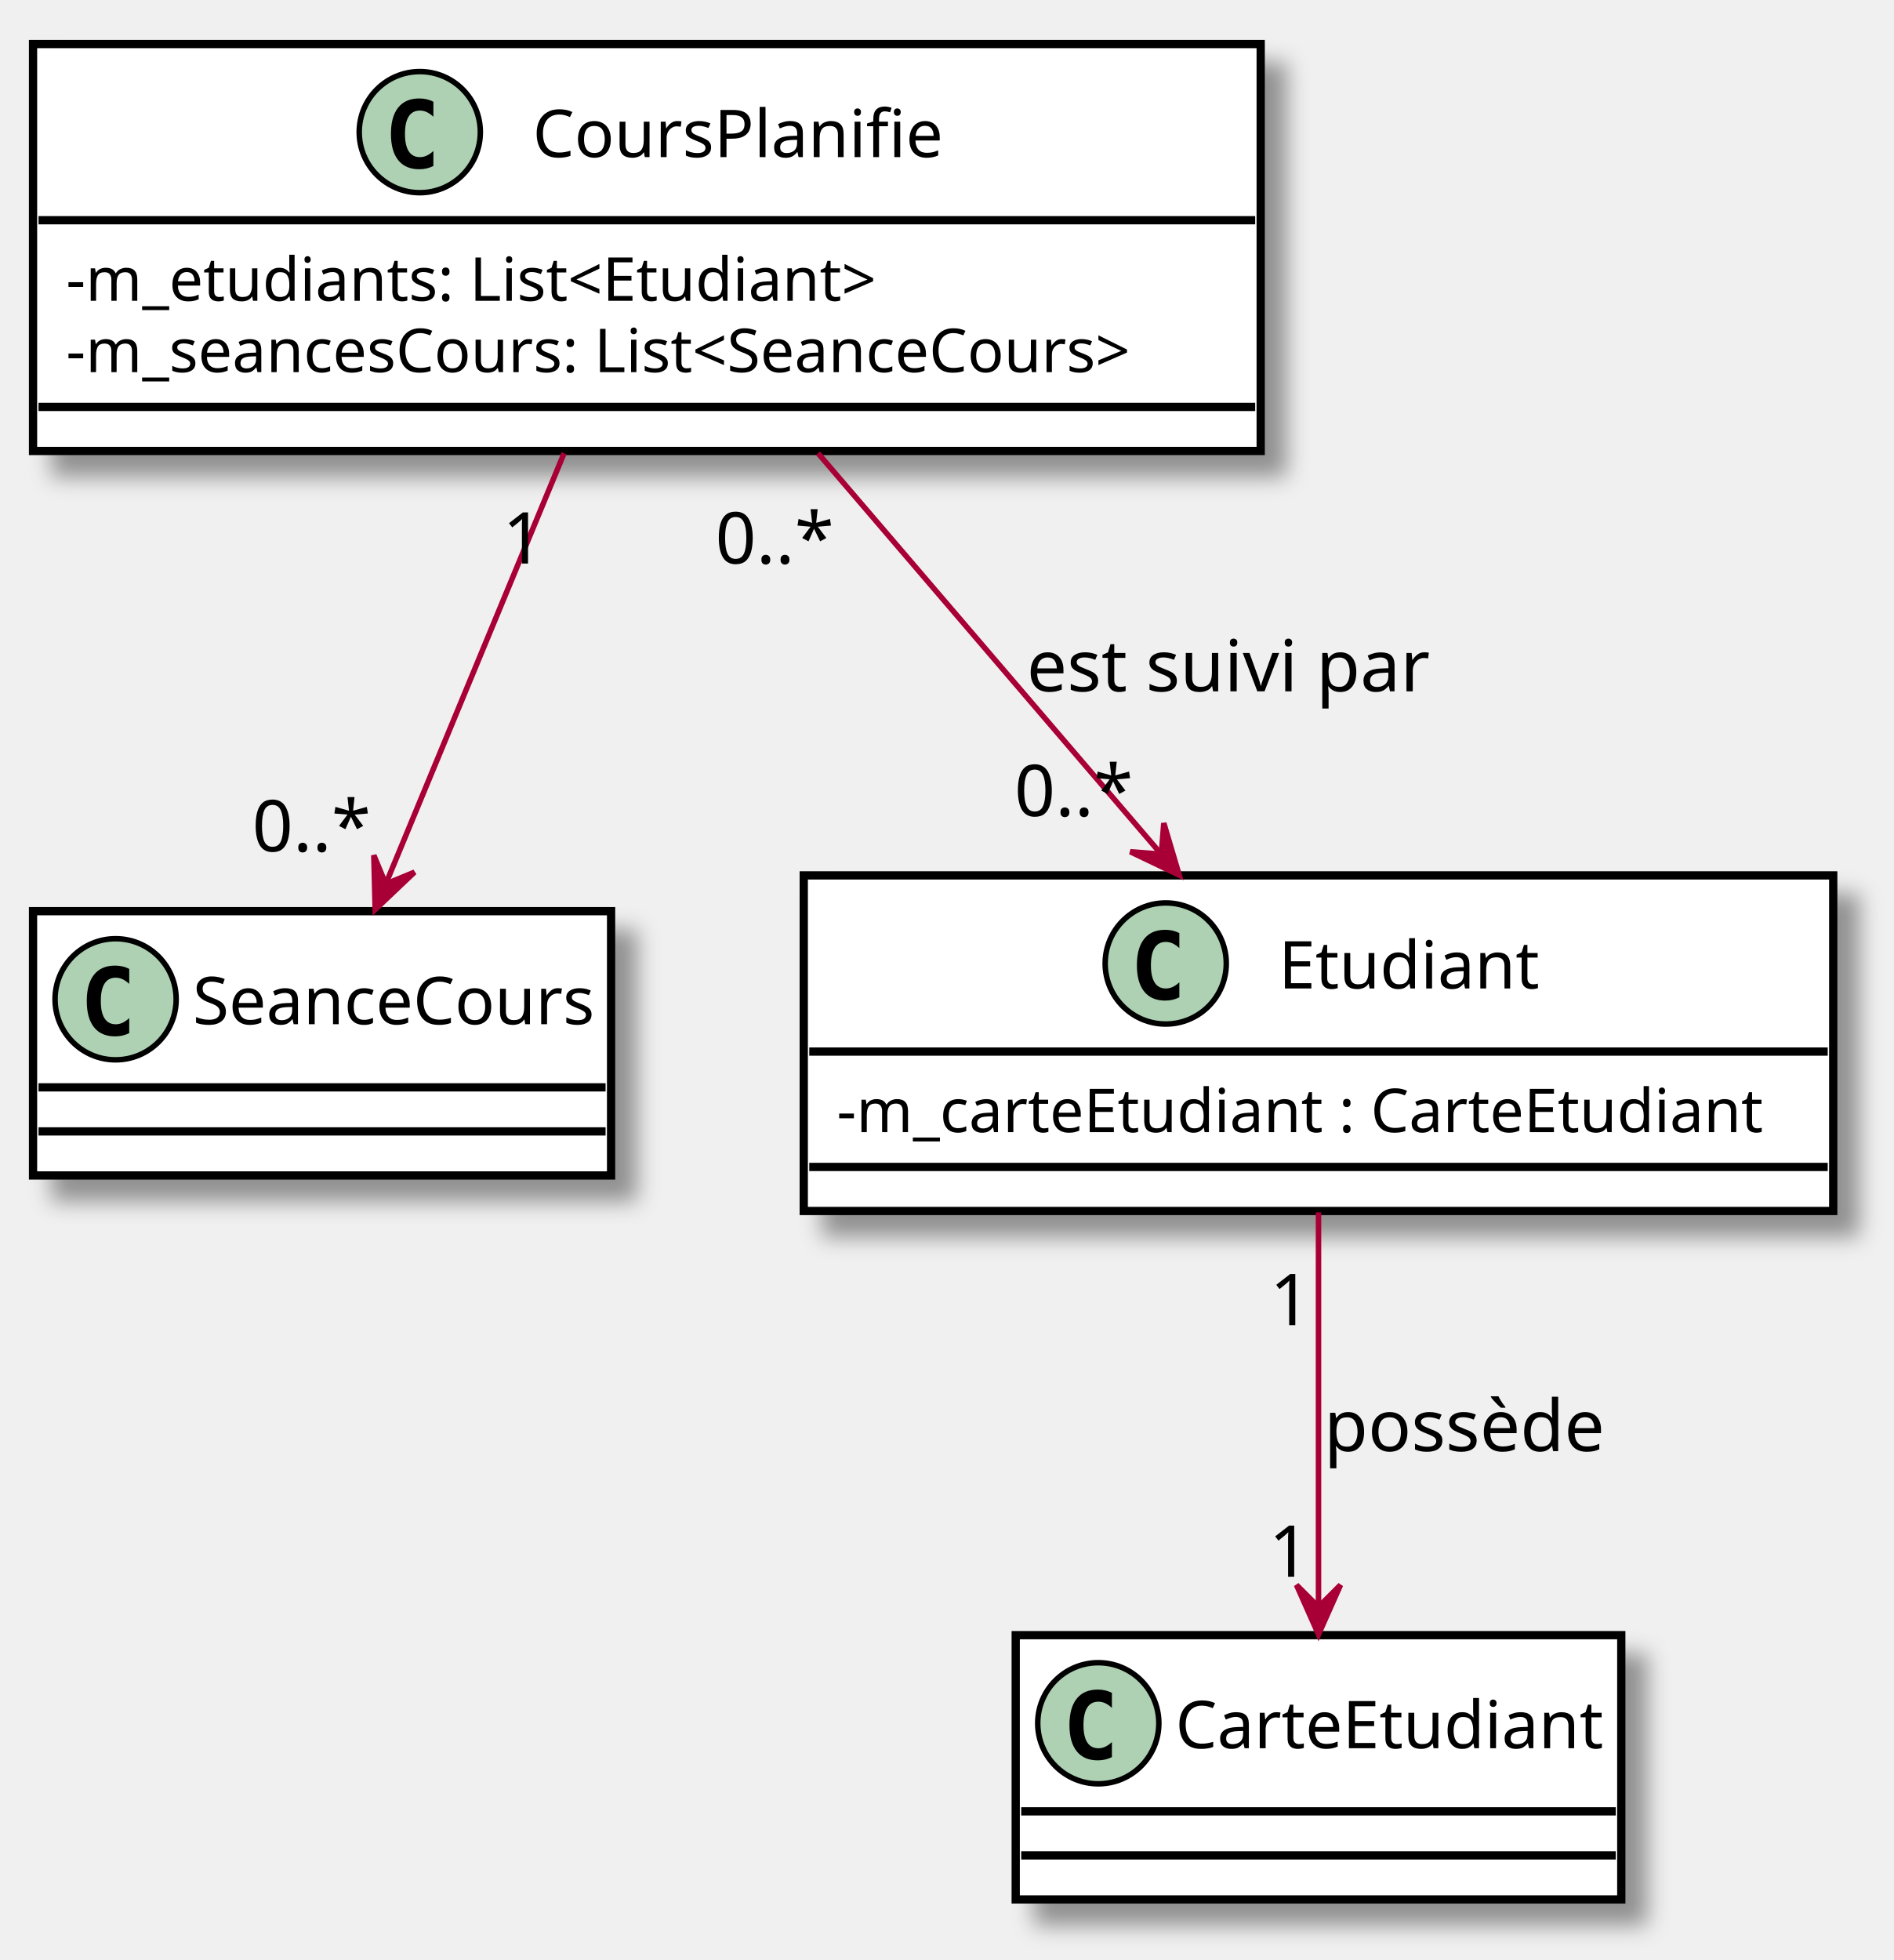
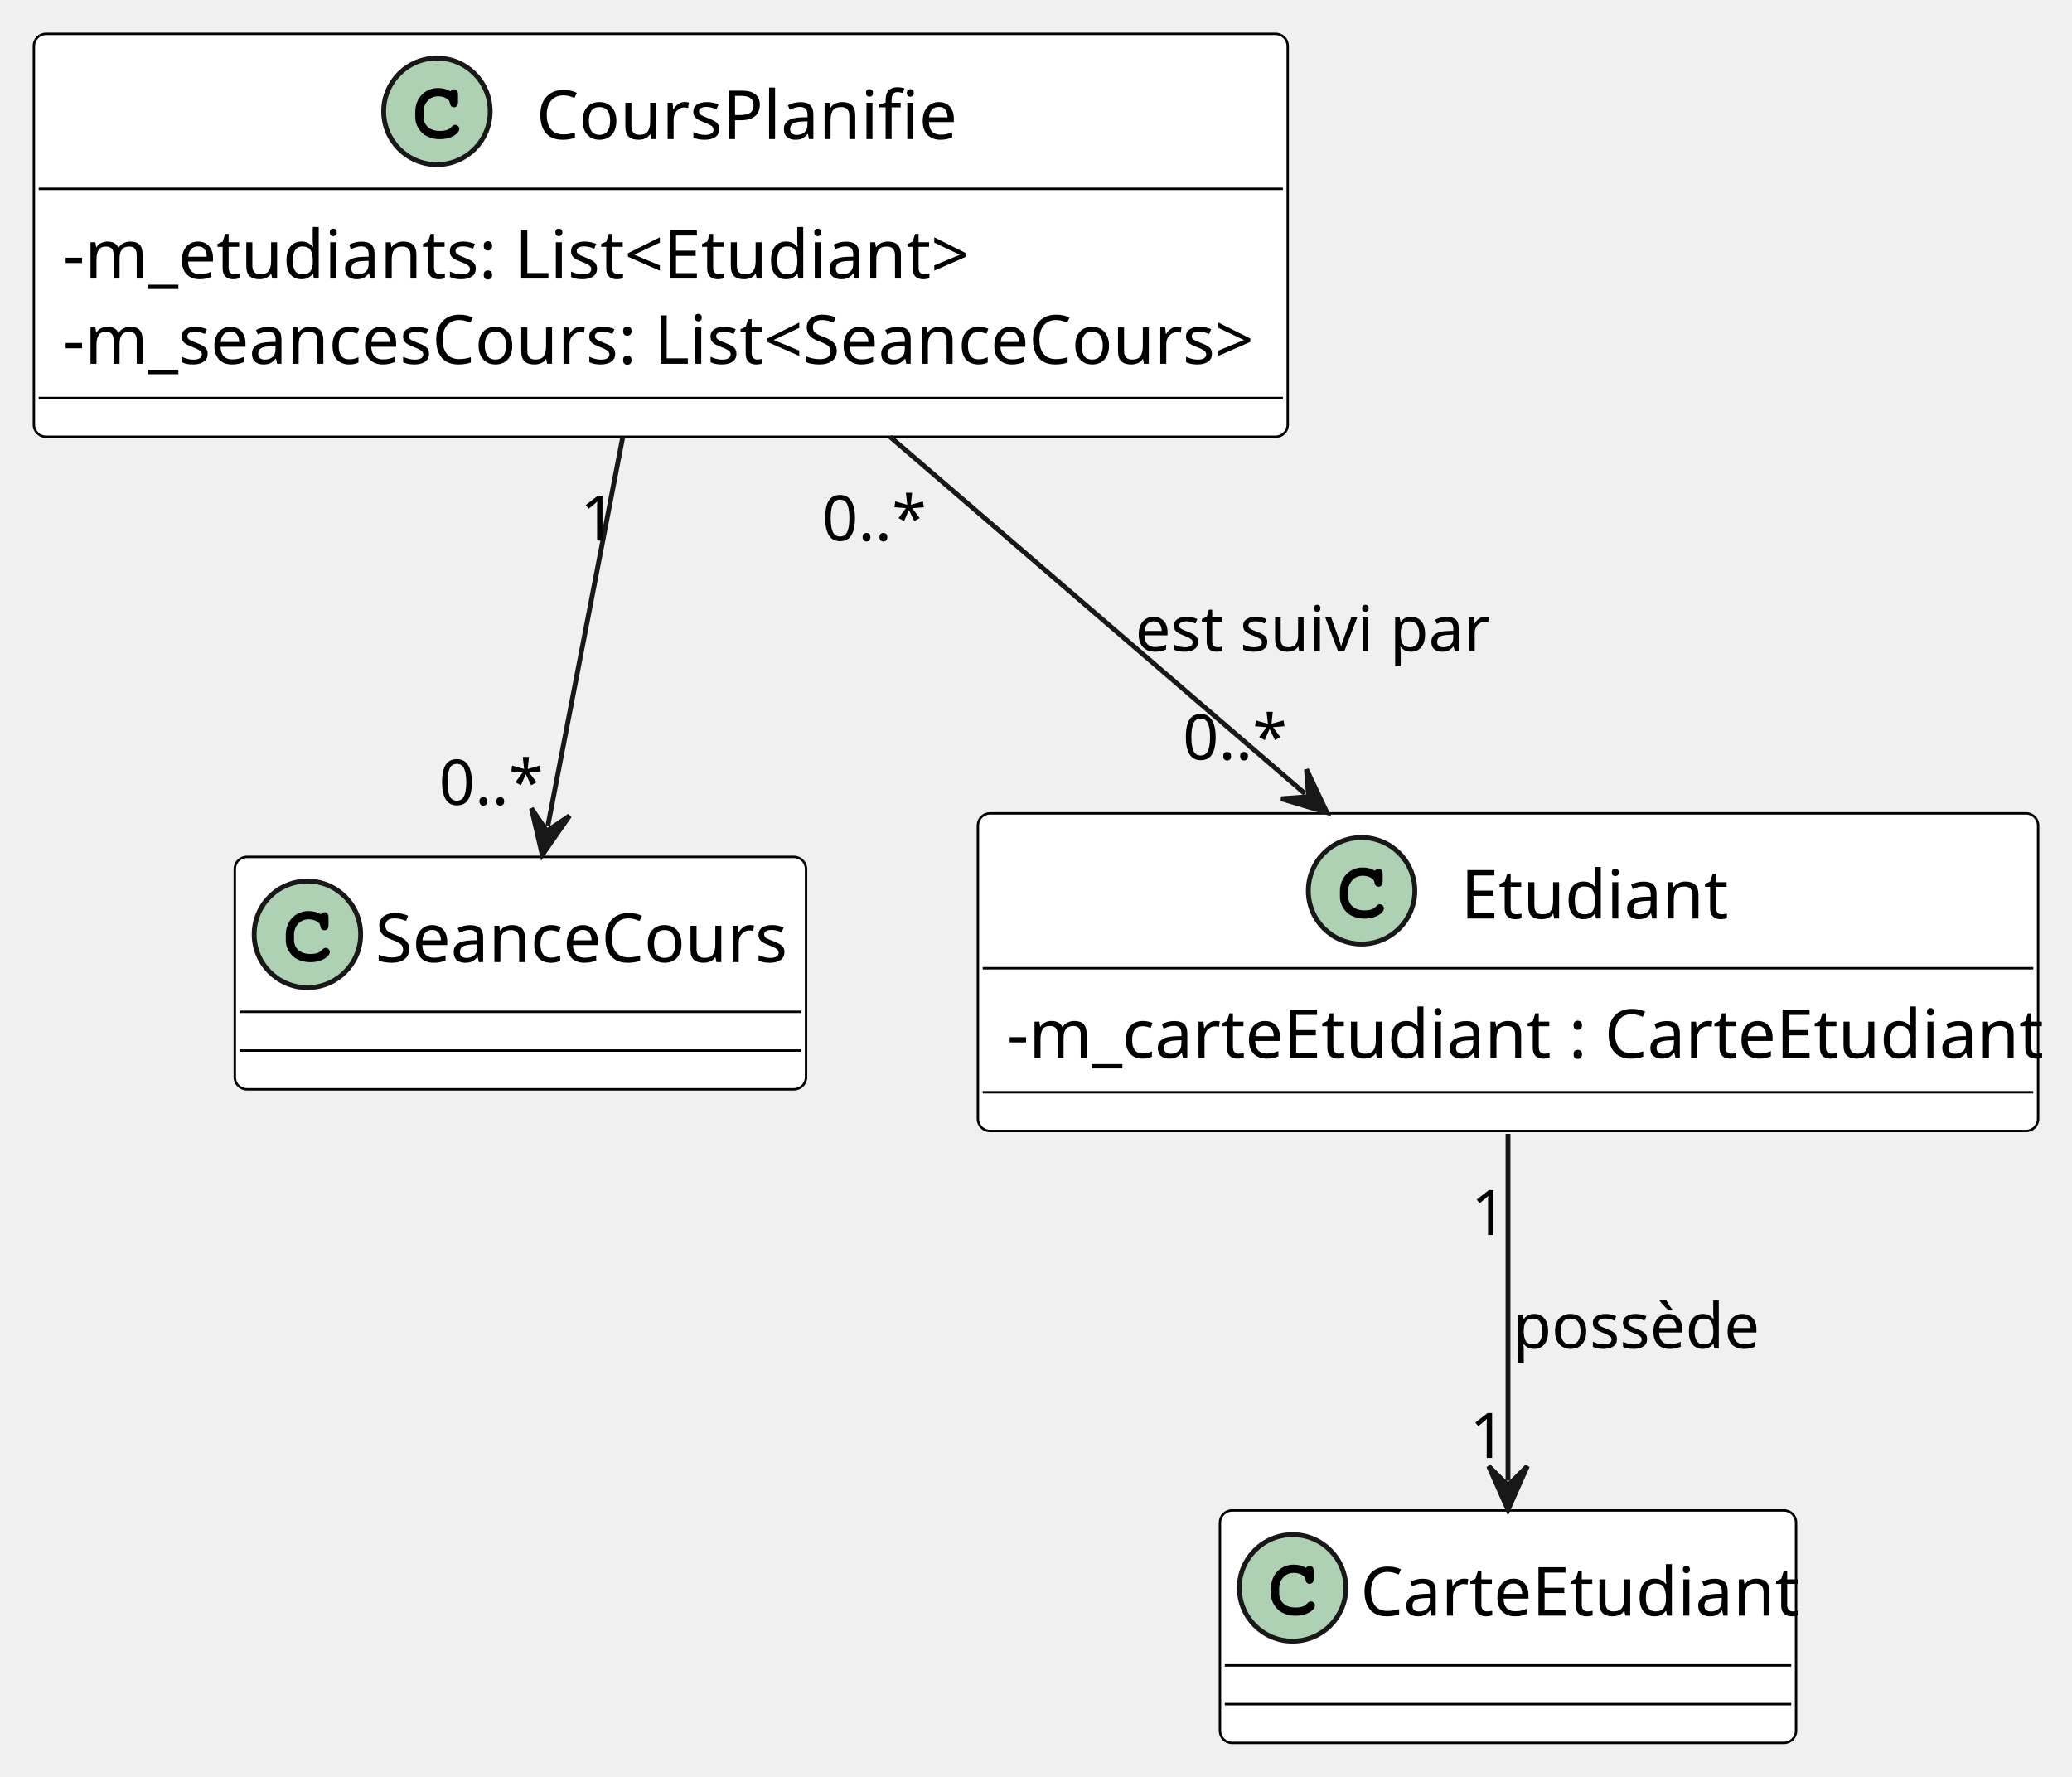
- <svg xmlns="http://www.w3.org/2000/svg" contentScriptType="application/ecmascript" contentStyleType="text/css" height="356px" preserveAspectRatio="none" style="width:344px;height:356px;" version="1.1" viewBox="0 0 344 356" width="344px" zoomAndPan="magnify">
-   <defs>
-     <filter height="300%" id="fqy5e1x8ml7se" width="300%" x="-1" y="-1">
-       <feGaussianBlur result="blurOut" stdDeviation="2.0" />
-       <feColorMatrix in="blurOut" result="blurOut2" type="matrix" values="0 0 0 0 0 0 0 0 0 0 0 0 0 0 0 0 0 0 .4 0" />
-       <feOffset dx="4.0" dy="4.0" in="blurOut2" result="blurOut3" />
-       <feBlend in="SourceGraphic" in2="blurOut3" mode="normal" />
-     </filter>
-   </defs>
+ <svg xmlns="http://www.w3.org/2000/svg" contentStyleType="text/css" height="367px" preserveAspectRatio="none" style="width:428px;height:367px;background:#FFFFFF;" version="1.1" viewBox="0 0 428 367" width="428px" zoomAndPan="magnify">
+   <defs />
  <g>
-     <rect fill="#FFFFFF" filter="url(#fqy5e1x8ml7se)" height="73.91" id="CoursPlanifie" style="stroke: #000000; stroke-width: 1.5;" width="223" x="6" y="8" />
-     <ellipse cx="76.25" cy="24" fill="#ADD1B2" rx="11" ry="11" style="stroke: #000000; stroke-width: 1.0;" />
-     <path d="M78.723,30.143 Q78.142,30.442 77.503,30.591 Q76.864,30.741 76.158,30.741 Q73.651,30.741 72.332,29.089 Q71.012,27.437 71.012,24.316 Q71.012,21.186 72.332,19.535 Q73.651,17.883 76.158,17.883 Q76.864,17.883 77.511,18.032 Q78.159,18.182 78.723,18.48 L78.723,21.203 Q78.092,20.622 77.499,20.352 Q76.905,20.082 76.274,20.082 Q74.93,20.082 74.245,21.149 Q73.56,22.216 73.56,24.316 Q73.56,26.408 74.245,27.474 Q74.93,28.541 76.274,28.541 Q76.905,28.541 77.499,28.271 Q78.092,28.002 78.723,27.42 Z " />
-     <text fill="#000000" font-family="sans-serif" font-size="12" lengthAdjust="spacingAndGlyphs" textLength="74" x="96.75" y="28.535">CoursPlanifie</text>
-     <line style="stroke: #000000; stroke-width: 1.5;" x1="7" x2="228" y1="40" y2="40" />
-     <text fill="#000000" font-family="sans-serif" font-size="11" lengthAdjust="spacingAndGlyphs" textLength="159" x="12" y="54.635">-m_etudiants: List&lt;Etudiant&gt;</text>
-     <text fill="#000000" font-family="sans-serif" font-size="11" lengthAdjust="spacingAndGlyphs" textLength="211" x="12" y="67.59">-m_seancesCours: List&lt;SeanceCours&gt;</text>
-     <line style="stroke: #000000; stroke-width: 1.5;" x1="7" x2="228" y1="73.91" y2="73.91" />
-     <rect fill="#FFFFFF" filter="url(#fqy5e1x8ml7se)" height="48" id="SeanceCours" style="stroke: #000000; stroke-width: 1.5;" width="105" x="6" y="165.5" />
-     <ellipse cx="21" cy="181.5" fill="#ADD1B2" rx="11" ry="11" style="stroke: #000000; stroke-width: 1.0;" />
-     <path d="M23.473,187.643 Q22.892,187.942 22.253,188.091 Q21.614,188.241 20.908,188.241 Q18.401,188.241 17.081,186.589 Q15.762,184.937 15.762,181.816 Q15.762,178.686 17.081,177.035 Q18.401,175.383 20.908,175.383 Q21.614,175.383 22.261,175.532 Q22.909,175.682 23.473,175.981 L23.473,178.703 Q22.842,178.122 22.249,177.852 Q21.655,177.583 21.024,177.583 Q19.68,177.583 18.995,178.649 Q18.31,179.716 18.31,181.816 Q18.31,183.908 18.995,184.974 Q19.68,186.041 21.024,186.041 Q21.655,186.041 22.249,185.771 Q22.842,185.501 23.473,184.92 Z " />
-     <text fill="#000000" font-family="sans-serif" font-size="12" lengthAdjust="spacingAndGlyphs" textLength="73" x="35" y="186.035">SeanceCours</text>
-     <line style="stroke: #000000; stroke-width: 1.5;" x1="7" x2="110" y1="197.5" y2="197.5" />
-     <line style="stroke: #000000; stroke-width: 1.5;" x1="7" x2="110" y1="205.5" y2="205.5" />
-     <rect fill="#FFFFFF" filter="url(#fqy5e1x8ml7se)" height="60.955" id="Etudiant" style="stroke: #000000; stroke-width: 1.5;" width="187" x="146" y="159" />
-     <ellipse cx="211.75" cy="175" fill="#ADD1B2" rx="11" ry="11" style="stroke: #000000; stroke-width: 1.0;" />
-     <path d="M214.223,181.143 Q213.642,181.442 213.003,181.591 Q212.364,181.741 211.658,181.741 Q209.151,181.741 207.832,180.089 Q206.512,178.437 206.512,175.316 Q206.512,172.186 207.832,170.535 Q209.151,168.883 211.658,168.883 Q212.364,168.883 213.011,169.032 Q213.659,169.182 214.223,169.481 L214.223,172.203 Q213.592,171.622 212.999,171.352 Q212.405,171.083 211.774,171.083 Q210.43,171.083 209.745,172.149 Q209.06,173.216 209.06,175.316 Q209.06,177.408 209.745,178.474 Q210.43,179.541 211.774,179.541 Q212.405,179.541 212.999,179.271 Q213.592,179.001 214.223,178.42 Z " />
-     <text fill="#000000" font-family="sans-serif" font-size="12" lengthAdjust="spacingAndGlyphs" textLength="47" x="232.25" y="179.535">Etudiant</text>
-     <line style="stroke: #000000; stroke-width: 1.5;" x1="147" x2="332" y1="191" y2="191" />
-     <text fill="#000000" font-family="sans-serif" font-size="11" lengthAdjust="spacingAndGlyphs" textLength="175" x="152" y="205.635">-m_carteEtudiant : CarteEtudiant</text>
-     <line style="stroke: #000000; stroke-width: 1.5;" x1="147" x2="332" y1="211.955" y2="211.955" />
-     <rect fill="#FFFFFF" filter="url(#fqy5e1x8ml7se)" height="48" id="CarteEtudiant" style="stroke: #000000; stroke-width: 1.5;" width="110" x="184.5" y="297" />
-     <ellipse cx="199.5" cy="313" fill="#ADD1B2" rx="11" ry="11" style="stroke: #000000; stroke-width: 1.0;" />
-     <path d="M201.973,319.143 Q201.392,319.442 200.753,319.591 Q200.114,319.741 199.408,319.741 Q196.901,319.741 195.582,318.089 Q194.262,316.437 194.262,313.316 Q194.262,310.187 195.582,308.535 Q196.901,306.883 199.408,306.883 Q200.114,306.883 200.761,307.032 Q201.409,307.182 201.973,307.481 L201.973,310.203 Q201.342,309.622 200.749,309.352 Q200.155,309.082 199.524,309.082 Q198.18,309.082 197.495,310.149 Q196.81,311.216 196.81,313.316 Q196.81,315.408 197.495,316.474 Q198.18,317.541 199.524,317.541 Q200.155,317.541 200.749,317.271 Q201.342,317.002 201.973,316.42 Z " />
-     <text fill="#000000" font-family="sans-serif" font-size="12" lengthAdjust="spacingAndGlyphs" textLength="78" x="213.5" y="317.535">CarteEtudiant</text>
-     <line style="stroke: #000000; stroke-width: 1.5;" x1="185.5" x2="293.5" y1="329" y2="329" />
-     <line style="stroke: #000000; stroke-width: 1.5;" x1="185.5" x2="293.5" y1="337" y2="337" />
-     <path d="M102.46,82.33 C92.39,106.65 79.33,138.2 70.07,160.56 " fill="none" id="CoursPlanifie-&gt;SeanceCours" style="stroke: #A80036; stroke-width: 1.0;" />
-     <polygon fill="#A80036" points="68.15,165.19,75.293,158.41,70.066,160.572,67.904,155.344,68.15,165.19" style="stroke: #A80036; stroke-width: 1.0;" />
-     <text fill="#000000" font-family="sans-serif" font-size="13" lengthAdjust="spacingAndGlyphs" textLength="8" x="91.306" y="102.356">1</text>
-     <text fill="#000000" font-family="sans-serif" font-size="13" lengthAdjust="spacingAndGlyphs" textLength="22" x="45.804" y="154.647">0..*</text>
-     <path d="M148.6,82.33 C167.74,104.68 192.1,133.14 210.78,154.96 " fill="none" id="CoursPlanifie-&gt;Etudiant" style="stroke: #A80036; stroke-width: 1.0;" />
-     <polygon fill="#A80036" points="214.2,158.95,211.4,149.507,210.954,155.147,205.315,154.701,214.2,158.95" style="stroke: #A80036; stroke-width: 1.0;" />
-     <text fill="#000000" font-family="sans-serif" font-size="13" lengthAdjust="spacingAndGlyphs" textLength="77" x="186.5" y="125.568">est suivi par</text>
-     <text fill="#000000" font-family="sans-serif" font-size="13" lengthAdjust="spacingAndGlyphs" textLength="22" x="129.929" y="102.356">0..*</text>
-     <text fill="#000000" font-family="sans-serif" font-size="13" lengthAdjust="spacingAndGlyphs" textLength="22" x="184.259" y="148.234">0..*</text>
-     <path d="M239.5,220.21 C239.5,241.69 239.5,270.53 239.5,291.68 " fill="none" id="Etudiant-&gt;CarteEtudiant" style="stroke: #A80036; stroke-width: 1.0;" />
-     <polygon fill="#A80036" points="239.5,296.88,243.5,287.88,239.5,291.88,235.5,287.88,239.5,296.88" style="stroke: #A80036; stroke-width: 1.0;" />
-     <text fill="#000000" font-family="sans-serif" font-size="13" lengthAdjust="spacingAndGlyphs" textLength="52" x="240.5" y="263.568">possède</text>
-     <text fill="#000000" font-family="sans-serif" font-size="13" lengthAdjust="spacingAndGlyphs" textLength="8" x="230.675" y="240.696">1</text>
-     <text fill="#000000" font-family="sans-serif" font-size="13" lengthAdjust="spacingAndGlyphs" textLength="8" x="230.475" y="286.385">1</text>
+     <g id="elem_CoursPlanifie">
+       <rect codeLine="22" fill="#FFFFFF" height="83.219" id="CoursPlanifie" rx="2.5" ry="2.5" style="stroke:#000000;stroke-width:0.5;" width="259" x="7" y="7" />
+       <ellipse cx="90.25" cy="23" fill="#ADD1B2" rx="11" ry="11" style="stroke:#181818;stroke-width:1.0;" />
+       <path d="M93.016,18.875 Q93.172,18.656 93.359,18.547 Q93.547,18.438 93.766,18.438 Q94.141,18.438 94.375,18.695 Q94.609,18.953 94.609,19.562 L94.609,21.016 Q94.609,21.625 94.375,21.891 Q94.141,22.156 93.766,22.156 Q93.422,22.156 93.219,21.953 Q93.016,21.766 92.906,21.25 Q92.859,20.891 92.672,20.703 Q92.344,20.328 91.734,20.109 Q91.125,19.891 90.5,19.891 Q89.734,19.891 89.102,20.219 Q88.469,20.547 87.977,21.297 Q87.484,22.047 87.484,23.078 L87.484,24.172 Q87.484,25.406 88.375,26.227 Q89.266,27.047 90.859,27.047 Q91.797,27.047 92.453,26.797 Q92.844,26.641 93.266,26.203 Q93.531,25.938 93.68,25.859 Q93.828,25.781 94.031,25.781 Q94.359,25.781 94.617,26.039 Q94.875,26.297 94.875,26.641 Q94.875,26.984 94.531,27.391 Q94.031,27.969 93.234,28.297 Q92.156,28.75 90.859,28.75 Q89.344,28.75 88.141,28.125 Q87.156,27.625 86.469,26.555 Q85.781,25.484 85.781,24.203 L85.781,23.047 Q85.781,21.719 86.398,20.57 Q87.016,19.422 88.109,18.805 Q89.203,18.188 90.438,18.188 Q91.172,18.188 91.82,18.352 Q92.469,18.516 93.016,18.875 Z " fill="#000000" />
+       <text fill="#000000" font-family="sans-serif" font-size="14" lengthAdjust="spacing" textLength="84" x="110.75" y="28.729">CoursPlanifie</text>
+       <line style="stroke:#000000;stroke-width:0.5;" x1="8" x2="265" y1="39" y2="39" />
+       <text fill="#000000" font-family="sans-serif" font-size="14" lengthAdjust="spacing" textLength="180" x="13" y="57.533">-m_etudiants: List&lt;Etudiant&gt;</text>
+       <text fill="#000000" font-family="sans-serif" font-size="14" lengthAdjust="spacing" textLength="247" x="13" y="75.143">-m_seancesCours: List&lt;SeanceCours&gt;</text>
+       <line style="stroke:#000000;stroke-width:0.5;" x1="8" x2="265" y1="82.219" y2="82.219" />
+     </g>
+     <g id="elem_SeanceCours">
+       <rect codeLine="25" fill="#FFFFFF" height="48" id="SeanceCours" rx="2.5" ry="2.5" style="stroke:#000000;stroke-width:0.5;" width="118" x="48.5" y="177" />
+       <ellipse cx="63.5" cy="193" fill="#ADD1B2" rx="11" ry="11" style="stroke:#181818;stroke-width:1.0;" />
+       <path d="M66.266,188.875 Q66.422,188.656 66.609,188.547 Q66.797,188.438 67.016,188.438 Q67.391,188.438 67.625,188.695 Q67.859,188.953 67.859,189.562 L67.859,191.016 Q67.859,191.625 67.625,191.891 Q67.391,192.156 67.016,192.156 Q66.672,192.156 66.469,191.953 Q66.266,191.766 66.156,191.25 Q66.109,190.891 65.922,190.703 Q65.594,190.328 64.984,190.109 Q64.375,189.891 63.75,189.891 Q62.984,189.891 62.352,190.219 Q61.719,190.547 61.227,191.297 Q60.734,192.047 60.734,193.078 L60.734,194.172 Q60.734,195.406 61.625,196.227 Q62.516,197.047 64.109,197.047 Q65.047,197.047 65.703,196.797 Q66.094,196.641 66.516,196.203 Q66.781,195.938 66.93,195.859 Q67.078,195.781 67.281,195.781 Q67.609,195.781 67.867,196.039 Q68.125,196.297 68.125,196.641 Q68.125,196.984 67.781,197.391 Q67.281,197.969 66.484,198.297 Q65.406,198.75 64.109,198.75 Q62.594,198.75 61.391,198.125 Q60.406,197.625 59.719,196.555 Q59.031,195.484 59.031,194.203 L59.031,193.047 Q59.031,191.719 59.648,190.57 Q60.266,189.422 61.359,188.805 Q62.453,188.188 63.688,188.188 Q64.422,188.188 65.07,188.352 Q65.719,188.516 66.266,188.875 Z " fill="#000000" />
+       <text fill="#000000" font-family="sans-serif" font-size="14" lengthAdjust="spacing" textLength="86" x="77.5" y="198.728">SeanceCours</text>
+       <line style="stroke:#000000;stroke-width:0.5;" x1="49.5" x2="165.5" y1="209" y2="209" />
+       <line style="stroke:#000000;stroke-width:0.5;" x1="49.5" x2="165.5" y1="217" y2="217" />
+     </g>
+     <g id="elem_Etudiant">
+       <rect codeLine="19" fill="#FFFFFF" height="65.609" id="Etudiant" rx="2.5" ry="2.5" style="stroke:#000000;stroke-width:0.5;" width="219" x="202" y="168" />
+       <ellipse cx="281.25" cy="184" fill="#ADD1B2" rx="11" ry="11" style="stroke:#181818;stroke-width:1.0;" />
+       <path d="M284.016,179.875 Q284.172,179.656 284.359,179.547 Q284.547,179.438 284.766,179.438 Q285.141,179.438 285.375,179.695 Q285.609,179.953 285.609,180.562 L285.609,182.016 Q285.609,182.625 285.375,182.891 Q285.141,183.156 284.766,183.156 Q284.422,183.156 284.219,182.953 Q284.016,182.766 283.906,182.25 Q283.859,181.891 283.672,181.703 Q283.344,181.328 282.734,181.109 Q282.125,180.891 281.5,180.891 Q280.734,180.891 280.102,181.219 Q279.469,181.547 278.977,182.297 Q278.484,183.047 278.484,184.078 L278.484,185.172 Q278.484,186.406 279.375,187.227 Q280.266,188.047 281.859,188.047 Q282.797,188.047 283.453,187.797 Q283.844,187.641 284.266,187.203 Q284.531,186.938 284.68,186.859 Q284.828,186.781 285.031,186.781 Q285.359,186.781 285.617,187.039 Q285.875,187.297 285.875,187.641 Q285.875,187.984 285.531,188.391 Q285.031,188.969 284.234,189.297 Q283.156,189.75 281.859,189.75 Q280.344,189.75 279.141,189.125 Q278.156,188.625 277.469,187.555 Q276.781,186.484 276.781,185.203 L276.781,184.047 Q276.781,182.719 277.398,181.57 Q278.016,180.422 279.109,179.805 Q280.203,179.188 281.438,179.188 Q282.172,179.188 282.82,179.352 Q283.469,179.516 284.016,179.875 Z " fill="#000000" />
+       <text fill="#000000" font-family="sans-serif" font-size="14" lengthAdjust="spacing" textLength="52" x="301.75" y="189.728">Etudiant</text>
+       <line style="stroke:#000000;stroke-width:0.5;" x1="203" x2="420" y1="200" y2="200" />
+       <text fill="#000000" font-family="sans-serif" font-size="14" lengthAdjust="spacing" textLength="207" x="208" y="218.533">-m_carteEtudiant : CarteEtudiant</text>
+       <line style="stroke:#000000;stroke-width:0.5;" x1="203" x2="420" y1="225.609" y2="225.609" />
+     </g>
+     <g id="elem_CarteEtudiant">
+       <rect codeLine="14" fill="#FFFFFF" height="48" id="CarteEtudiant" rx="2.5" ry="2.5" style="stroke:#000000;stroke-width:0.5;" width="119" x="252" y="312" />
+       <ellipse cx="267" cy="328" fill="#ADD1B2" rx="11" ry="11" style="stroke:#181818;stroke-width:1.0;" />
+       <path d="M269.766,323.875 Q269.922,323.656 270.109,323.547 Q270.297,323.438 270.516,323.438 Q270.891,323.438 271.125,323.695 Q271.359,323.953 271.359,324.562 L271.359,326.016 Q271.359,326.625 271.125,326.891 Q270.891,327.156 270.516,327.156 Q270.172,327.156 269.969,326.953 Q269.766,326.766 269.656,326.25 Q269.609,325.891 269.422,325.703 Q269.094,325.328 268.484,325.109 Q267.875,324.891 267.25,324.891 Q266.484,324.891 265.852,325.219 Q265.219,325.547 264.727,326.297 Q264.234,327.047 264.234,328.078 L264.234,329.172 Q264.234,330.406 265.125,331.227 Q266.016,332.047 267.609,332.047 Q268.547,332.047 269.203,331.797 Q269.594,331.641 270.016,331.203 Q270.281,330.938 270.43,330.859 Q270.578,330.781 270.781,330.781 Q271.109,330.781 271.367,331.039 Q271.625,331.297 271.625,331.641 Q271.625,331.984 271.281,332.391 Q270.781,332.969 269.984,333.297 Q268.906,333.75 267.609,333.75 Q266.094,333.75 264.891,333.125 Q263.906,332.625 263.219,331.555 Q262.531,330.484 262.531,329.203 L262.531,328.047 Q262.531,326.719 263.148,325.57 Q263.766,324.422 264.859,323.805 Q265.953,323.188 267.188,323.188 Q267.922,323.188 268.57,323.352 Q269.219,323.516 269.766,323.875 Z " fill="#000000" />
+       <text fill="#000000" font-family="sans-serif" font-size="14" lengthAdjust="spacing" textLength="87" x="281" y="333.728">CarteEtudiant</text>
+       <line style="stroke:#000000;stroke-width:0.5;" x1="253" x2="370" y1="344" y2="344" />
+       <line style="stroke:#000000;stroke-width:0.5;" x1="253" x2="370" y1="352" y2="352" />
+     </g>
+     <g id="link_CoursPlanifie_SeanceCours">
+       <path codeLine="7" d="M128.65,90.23 C123.32,117.91 117.585,147.658 113.145,170.698 " fill="none" id="CoursPlanifie-to-SeanceCours" style="stroke:#181818;stroke-width:1.0;" />
+       <polygon fill="#181818" points="112.01,176.59,117.641,168.51,112.956,171.68,109.785,166.996,112.01,176.59" style="stroke:#181818;stroke-width:1.0;" />
+       <text fill="#000000" font-family="sans-serif" font-size="13" lengthAdjust="spacing" textLength="7" x="119.841" y="111.661">1</text>
+       <text fill="#000000" font-family="sans-serif" font-size="13" lengthAdjust="spacing" textLength="20" x="90.672" y="166.228">0..*</text>
+     </g>
+     <g id="link_CoursPlanifie_Etudiant">
+       <path codeLine="8" d="M183.86,90.23 C212.2,114.6 243.17,141.239 269.54,163.909 " fill="none" id="CoursPlanifie-to-Etudiant" style="stroke:#181818;stroke-width:1.0;" />
+       <polygon fill="#181818" points="274.09,167.82,269.873,158.92,270.298,164.56,264.658,164.986,274.09,167.82" style="stroke:#181818;stroke-width:1.0;" />
+       <text fill="#000000" font-family="sans-serif" font-size="13" lengthAdjust="spacing" textLength="69" x="234.5" y="134.495">est suivi par</text>
+       <text fill="#000000" font-family="sans-serif" font-size="13" lengthAdjust="spacing" textLength="20" x="169.814" y="111.661">0..*</text>
+       <text fill="#000000" font-family="sans-serif" font-size="13" lengthAdjust="spacing" textLength="20" x="244.312" y="156.898">0..*</text>
+     </g>
+     <g id="link_Etudiant_CarteEtudiant">
+       <path codeLine="9" d="M311.5,234.2 C311.5,258.18 311.5,284.37 311.5,305.85 " fill="none" id="Etudiant-to-CarteEtudiant" style="stroke:#181818;stroke-width:1.0;" />
+       <polygon fill="#181818" points="311.5,311.85,315.5,302.85,311.5,306.85,307.5,302.85,311.5,311.85" style="stroke:#181818;stroke-width:1.0;" />
+       <text fill="#000000" font-family="sans-serif" font-size="13" lengthAdjust="spacing" textLength="49" x="312.5" y="278.495">possède</text>
+       <text fill="#000000" font-family="sans-serif" font-size="13" lengthAdjust="spacing" textLength="7" x="303.877" y="255.1">1</text>
+       <text fill="#000000" font-family="sans-serif" font-size="13" lengthAdjust="spacing" textLength="7" x="303.603" y="301.152">1</text>
+     </g>
  </g>
</svg>
